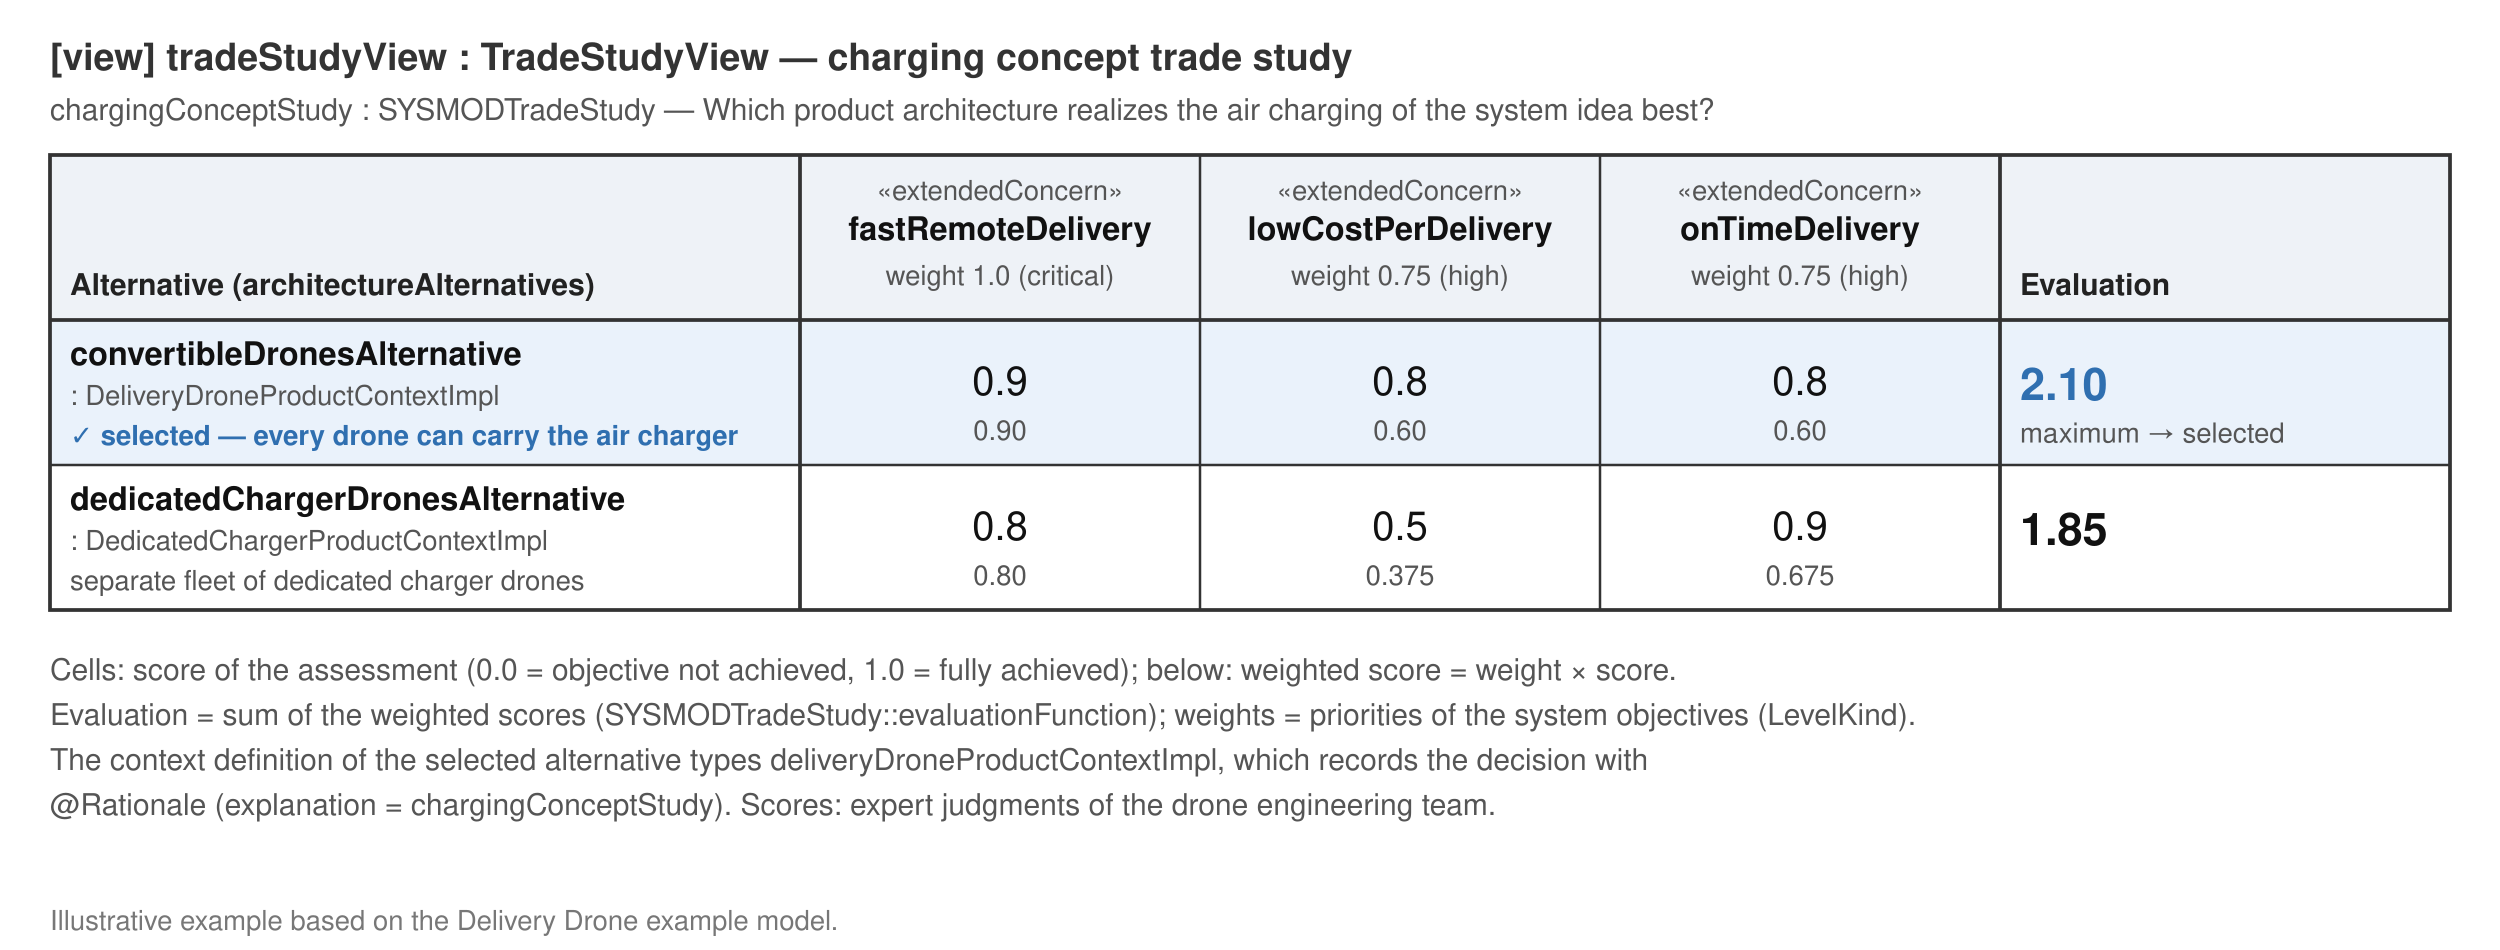
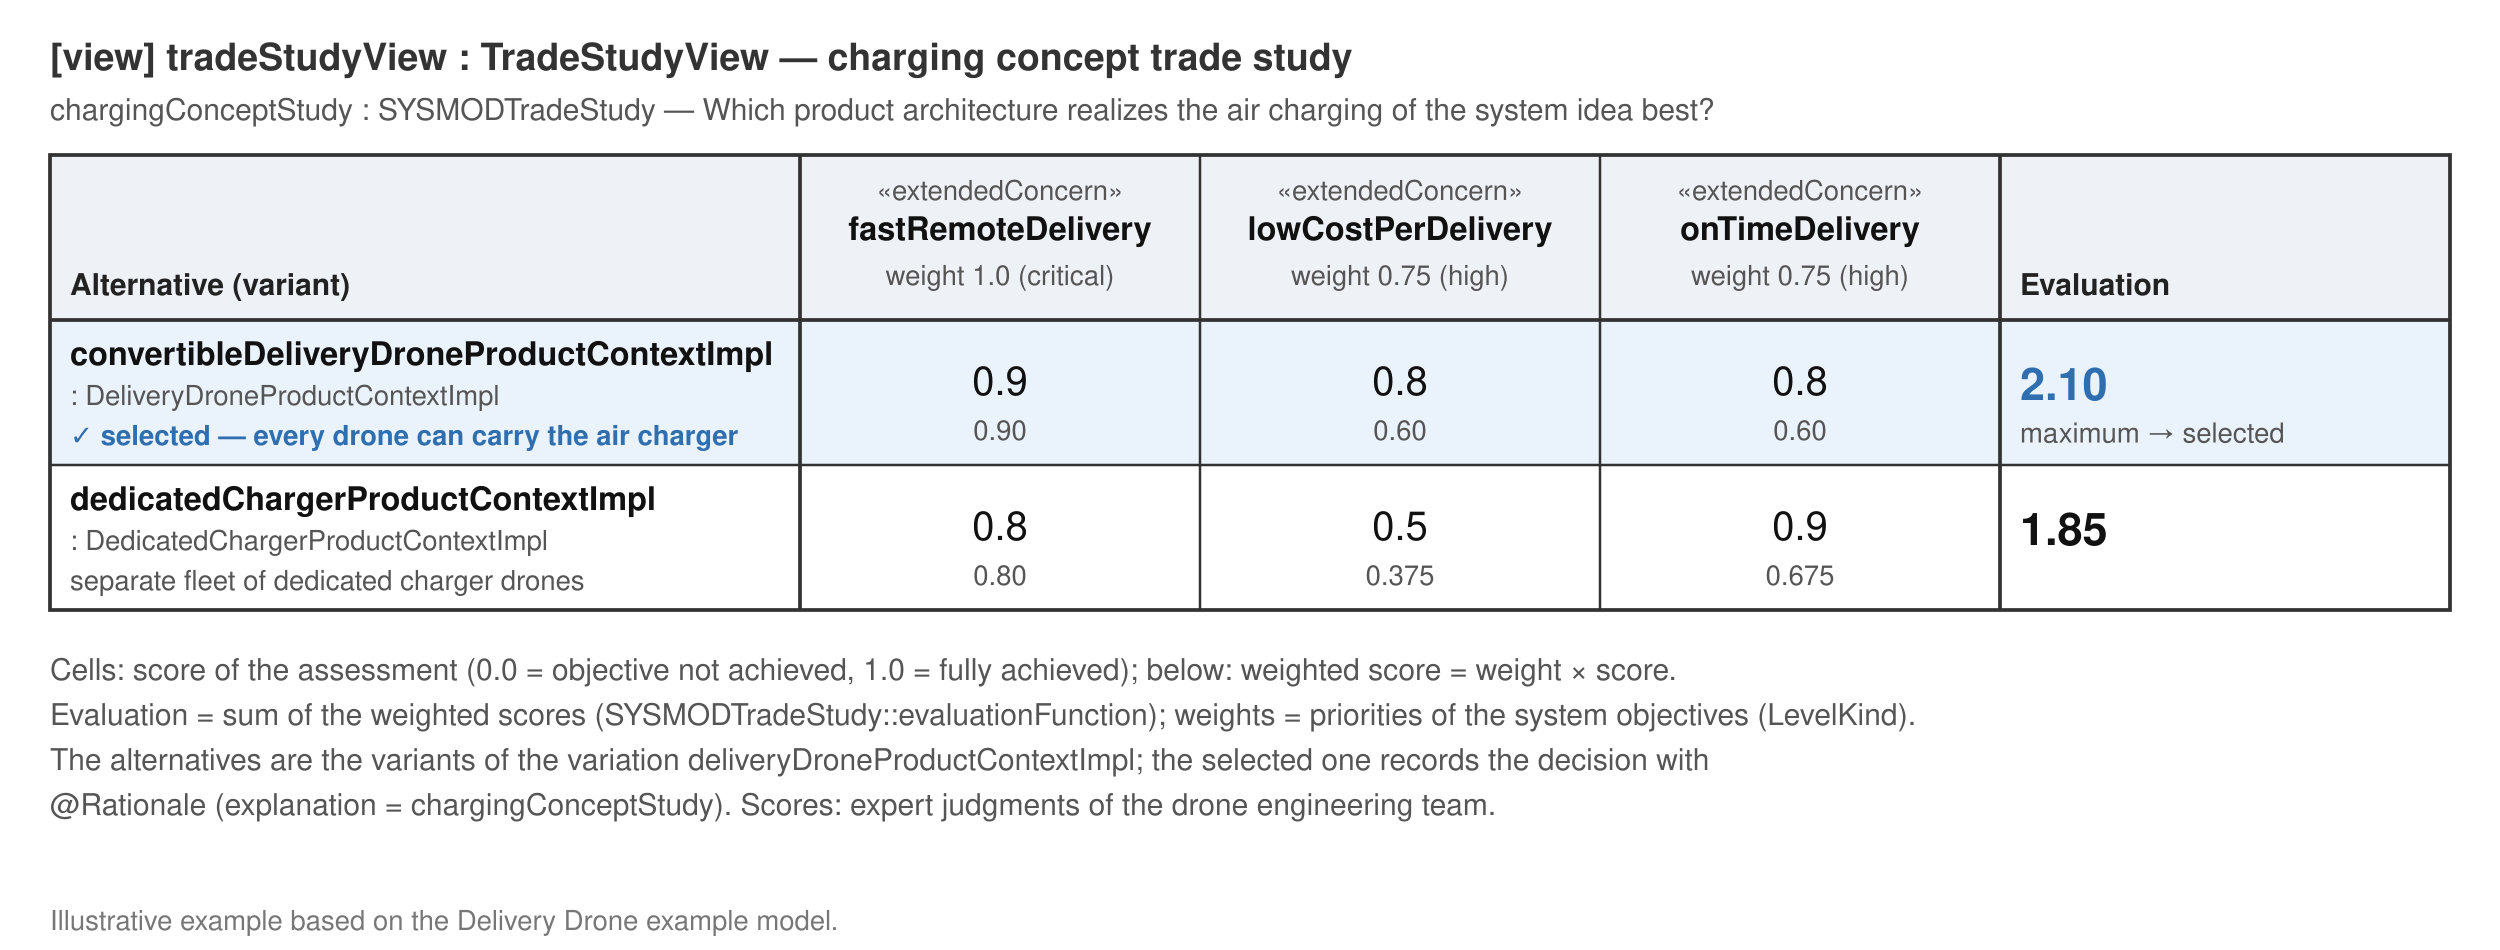
<svg xmlns="http://www.w3.org/2000/svg" width="1000" height="380" viewBox="0 0 1000 380" font-family="Segoe UI, Helvetica, Arial, sans-serif">
  <rect width="1000" height="380" fill="#ffffff" />
  <text x="20" y="28" font-size="15" font-weight="600" fill="#333">[view] tradeStudyView : TradeStudyView — charging concept trade study</text>
  <text x="20" y="48" font-size="12" fill="#555">chargingConceptStudy : SYSMODTradeStudy — Which product architecture realizes the air charging of the system idea best?</text>
  <rect x="20" y="62" width="960" height="66" fill="#eef2f7" />
  <rect x="20" y="128" width="960" height="58" fill="#eaf2fb" />
  <rect x="20" y="186" width="960" height="58" fill="#ffffff" />
  <g stroke="#333" stroke-width="1">
    <rect x="20" y="62" width="960" height="182" fill="none" stroke-width="1.5" />
    <line x1="20" y1="128" x2="980" y2="128" stroke-width="1.5" />
    <line x1="20" y1="186" x2="980" y2="186" />
    <line x1="320" y1="62" x2="320" y2="244" stroke-width="1.5" />
    <line x1="480" y1="62" x2="480" y2="244" />
    <line x1="640" y1="62" x2="640" y2="244" />
    <line x1="800" y1="62" x2="800" y2="244" stroke-width="1.5" />
  </g>
  <g font-size="12" font-weight="600" fill="#222">
-     <text x="28" y="118">Alternative (architectureAlternatives)</text>
+     <text x="28" y="118">Alternative (variant)</text>
    <text x="808" y="118">Evaluation</text>
  </g>
  <g text-anchor="middle">
    <text x="400" y="80" font-size="11" fill="#555">«extendedConcern»</text>
    <text x="400" y="96" font-size="13" font-weight="600" fill="#111">fastRemoteDelivery</text>
    <text x="400" y="114" font-size="11" fill="#555">weight 1.0 (critical)</text>
    <text x="560" y="80" font-size="11" fill="#555">«extendedConcern»</text>
    <text x="560" y="96" font-size="13" font-weight="600" fill="#111">lowCostPerDelivery</text>
    <text x="560" y="114" font-size="11" fill="#555">weight 0.75 (high)</text>
    <text x="720" y="80" font-size="11" fill="#555">«extendedConcern»</text>
    <text x="720" y="96" font-size="13" font-weight="600" fill="#111">onTimeDelivery</text>
    <text x="720" y="114" font-size="11" fill="#555">weight 0.75 (high)</text>
  </g>
-   <text x="28" y="146" font-size="13" font-weight="600" fill="#111">convertibleDronesAlternative</text>
+   <text x="28" y="146" font-size="13" font-weight="600" fill="#111">convertibleDeliveryDroneProductContextImpl</text>
  <text x="28" y="162" font-size="11" fill="#555">: DeliveryDroneProductContextImpl</text>
  <text x="28" y="178" font-size="11" fill="#2f6fb0" font-weight="600">✓ selected — every drone can carry the air charger</text>
  <g text-anchor="middle">
    <text x="400" y="158" font-size="16" fill="#111">0.9</text>
    <text x="400" y="176" font-size="11" fill="#555">0.90</text>
    <text x="560" y="158" font-size="16" fill="#111">0.8</text>
    <text x="560" y="176" font-size="11" fill="#555">0.60</text>
    <text x="720" y="158" font-size="16" fill="#111">0.8</text>
    <text x="720" y="176" font-size="11" fill="#555">0.60</text>
  </g>
  <text x="808" y="160" font-size="18" font-weight="600" fill="#2f6fb0">2.10</text>
  <text x="808" y="177" font-size="11" fill="#555">maximum → selected</text>
-   <text x="28" y="204" font-size="13" font-weight="600" fill="#111">dedicatedChargerDronesAlternative</text>
+   <text x="28" y="204" font-size="13" font-weight="600" fill="#111">dedicatedChargerProductContextImpl</text>
  <text x="28" y="220" font-size="11" fill="#555">: DedicatedChargerProductContextImpl</text>
  <text x="28" y="236" font-size="11" fill="#555">separate fleet of dedicated charger drones</text>
  <g text-anchor="middle">
    <text x="400" y="216" font-size="16" fill="#111">0.8</text>
    <text x="400" y="234" font-size="11" fill="#555">0.80</text>
    <text x="560" y="216" font-size="16" fill="#111">0.5</text>
    <text x="560" y="234" font-size="11" fill="#555">0.375</text>
    <text x="720" y="216" font-size="16" fill="#111">0.9</text>
    <text x="720" y="234" font-size="11" fill="#555">0.675</text>
  </g>
  <text x="808" y="218" font-size="18" font-weight="600" fill="#111">1.85</text>
  <g font-size="12" fill="#555">
    <text x="20" y="272">Cells: score of the assessment (0.0 = objective not achieved, 1.0 = fully achieved); below: weighted score = weight × score.</text>
    <text x="20" y="290">Evaluation = sum of the weighted scores (SYSMODTradeStudy::evaluationFunction); weights = priorities of the system objectives (LevelKind).</text>
-     <text x="20" y="308">The context definition of the selected alternative types deliveryDroneProductContextImpl, which records the decision with</text>
+     <text x="20" y="308">The alternatives are the variants of the variation deliveryDroneProductContextImpl; the selected one records the decision with</text>
    <text x="20" y="326">@Rationale (explanation = chargingConceptStudy). Scores: expert judgments of the drone engineering team.</text>
  </g>
  <text x="20" y="372" font-size="11" fill="#777">Illustrative example based on the Delivery Drone example model.</text>
</svg>
